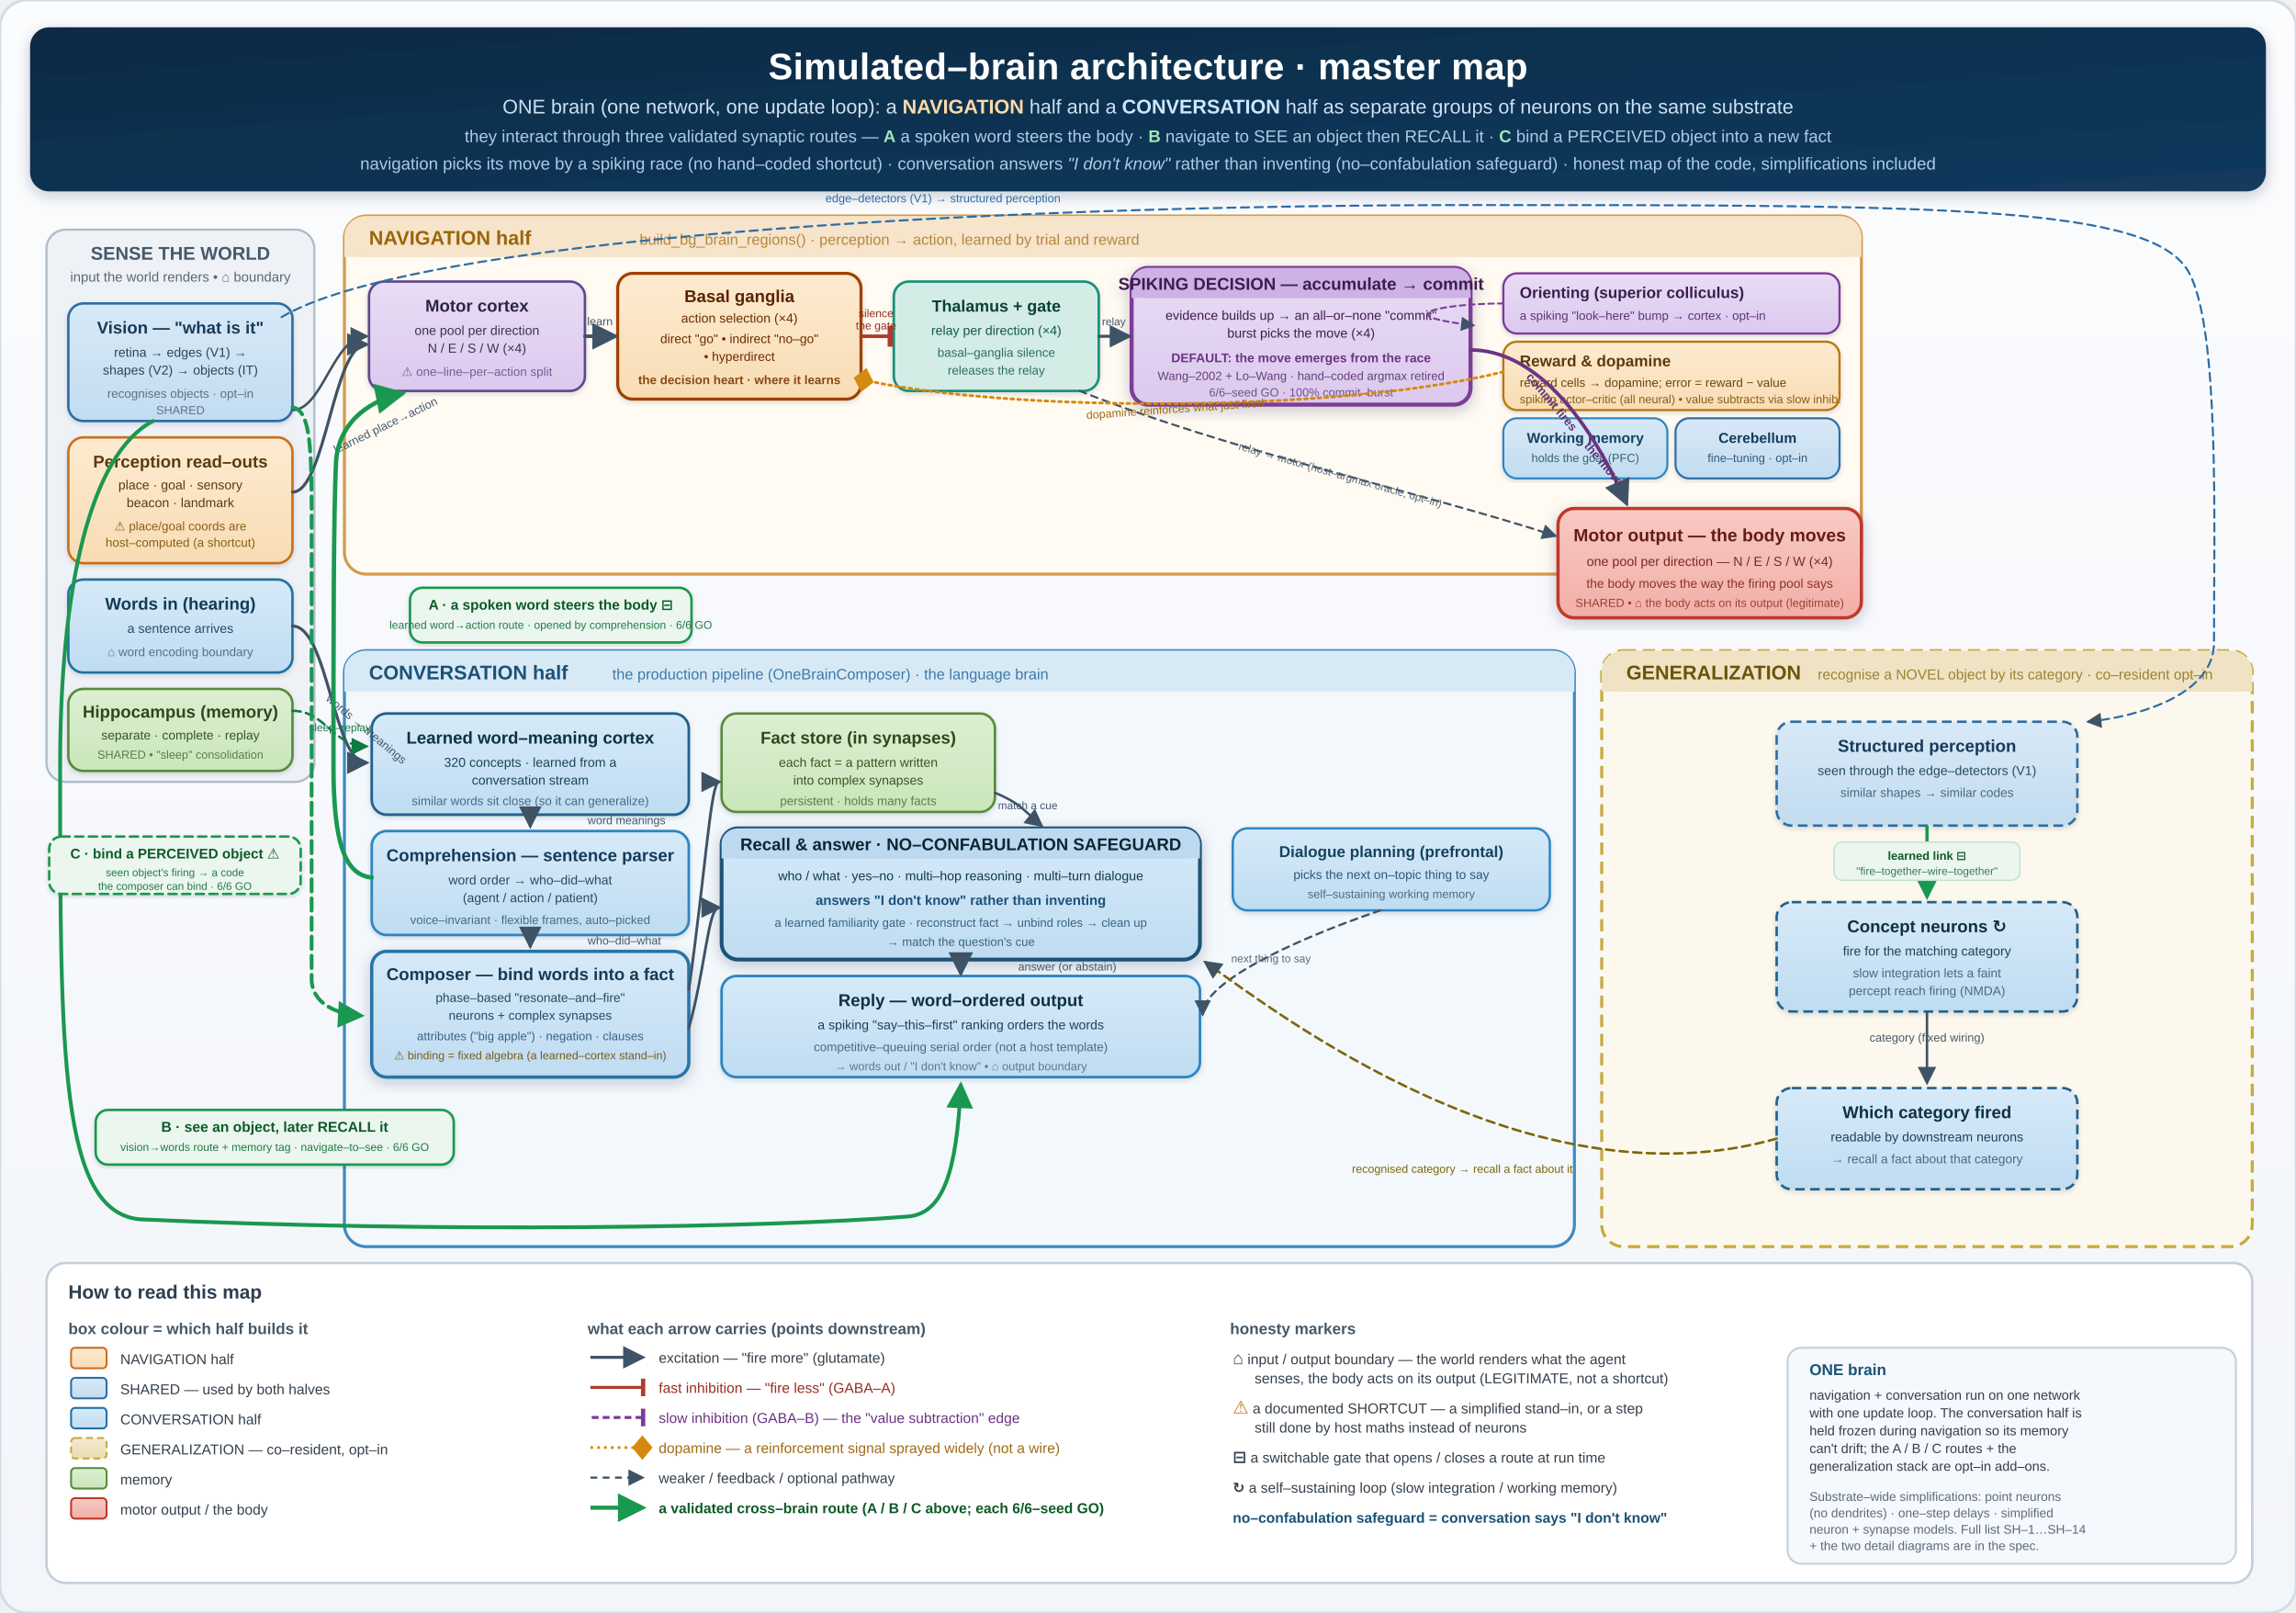
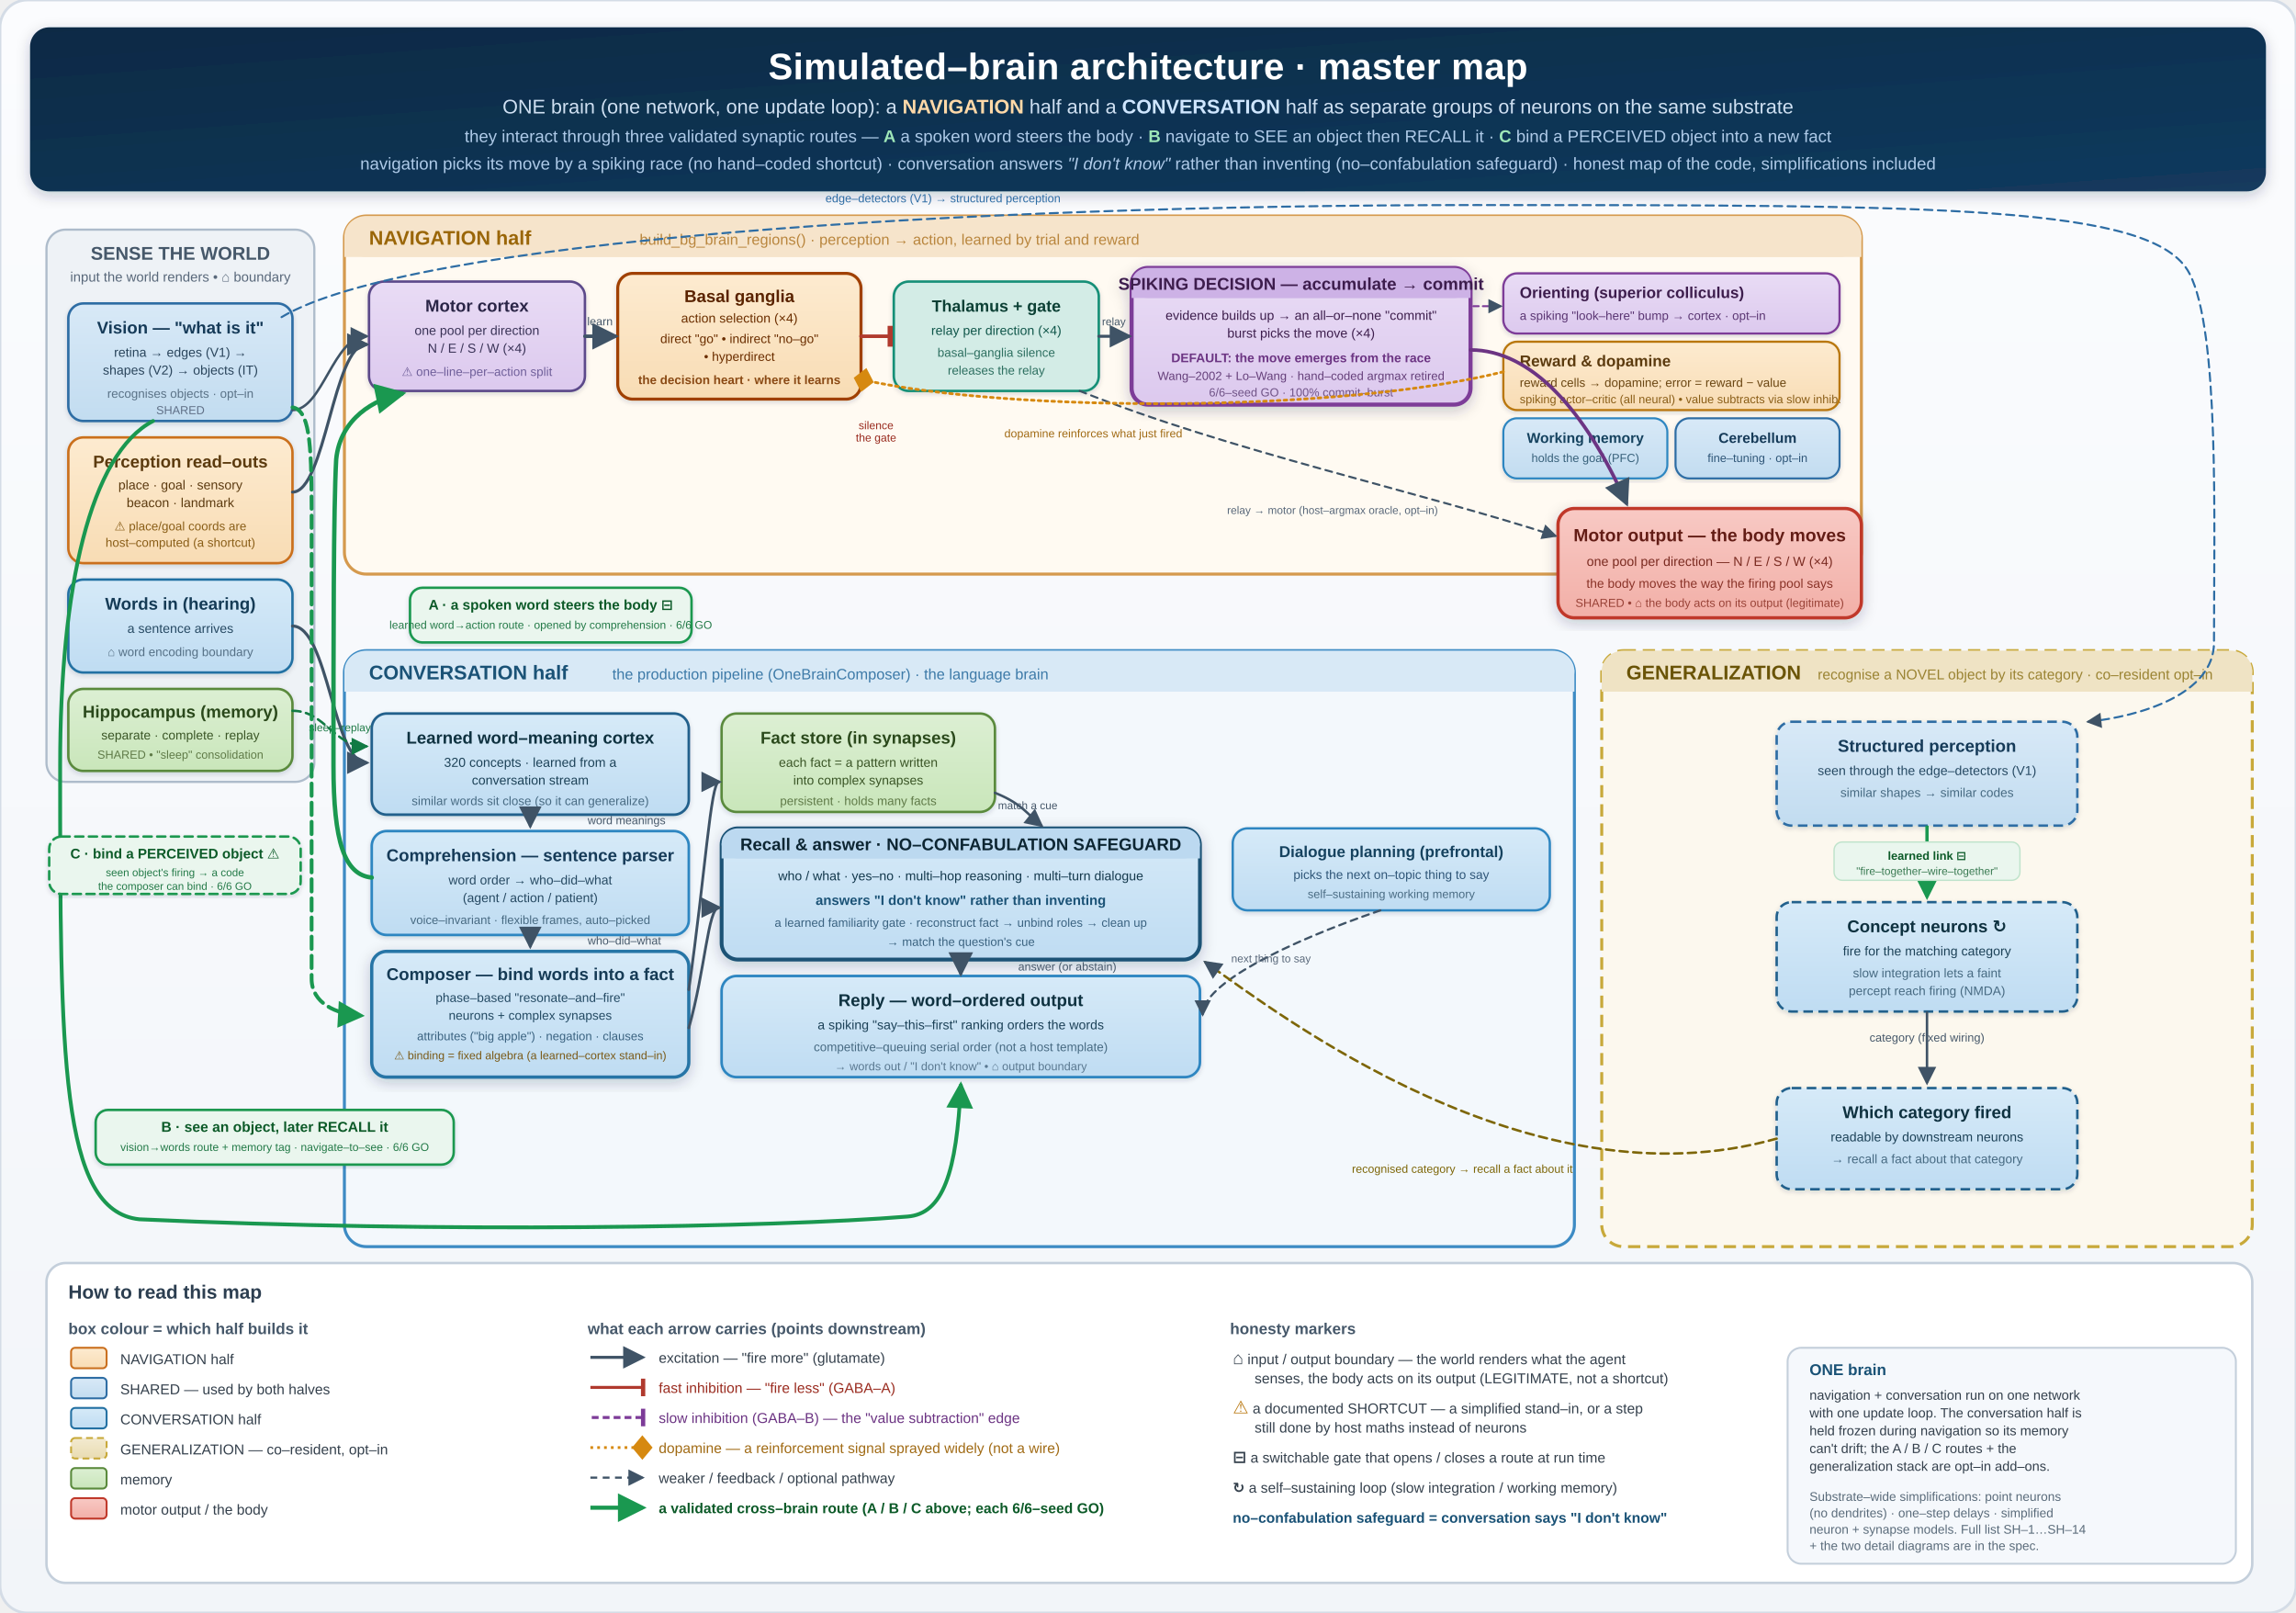
<svg xmlns="http://www.w3.org/2000/svg" viewBox="0 0 1680 1180" font-family="'Segoe UI','Helvetica Neue',Arial,sans-serif">
  <defs>
    <linearGradient id="gNav" x1="0" y1="0" x2="0" y2="1">
      <stop offset="0" stop-color="#fdebd0" />
      <stop offset="1" stop-color="#f8dcb4" />
    </linearGradient>
    <linearGradient id="gDec" x1="0" y1="0" x2="0" y2="1">
      <stop offset="0" stop-color="#e9dcf5" />
      <stop offset="1" stop-color="#dcc9ee" />
    </linearGradient>
    <linearGradient id="gMem" x1="0" y1="0" x2="0" y2="1">
      <stop offset="0" stop-color="#dcefd3" />
      <stop offset="1" stop-color="#c9e6ba" />
    </linearGradient>
    <linearGradient id="gPer" x1="0" y1="0" x2="0" y2="1">
      <stop offset="0" stop-color="#d8e9f7" />
      <stop offset="1" stop-color="#c2dcf0" />
    </linearGradient>
    <linearGradient id="gLang" x1="0" y1="0" x2="0" y2="1">
      <stop offset="0" stop-color="#d6eaf8" />
      <stop offset="1" stop-color="#bfdcf2" />
    </linearGradient>
    <linearGradient id="gMot" x1="0" y1="0" x2="0" y2="1">
      <stop offset="0" stop-color="#f8c9c4" />
      <stop offset="1" stop-color="#f2afa7" />
    </linearGradient>
    <linearGradient id="gGen" x1="0" y1="0" x2="0" y2="1">
      <stop offset="0" stop-color="#f3ead0" />
      <stop offset="1" stop-color="#e9dcb2" />
    </linearGradient>
    <linearGradient id="gHero" x1="0" y1="0" x2="1" y2="1">
      <stop offset="0" stop-color="#0b2a45" />
      <stop offset="1" stop-color="#123a5e" />
    </linearGradient>
    <linearGradient id="gPage" x1="0" y1="0" x2="0" y2="1">
      <stop offset="0" stop-color="#fbfcfe" />
      <stop offset="1" stop-color="#f2f5f9" />
    </linearGradient>
    <marker id="arrEx" viewBox="0 0 10 10" refX="8.5" refY="5" markerWidth="7.5" markerHeight="7.5" orient="auto">
      <path d="M0,0 L10,5 L0,10 z" fill="#3f5366" />
    </marker>
    <marker id="arrInh" viewBox="0 0 10 10" refX="1.5" refY="5" markerWidth="6.5" markerHeight="9" orient="auto">
      <rect x="0" y="0.5" width="2.2" height="9" fill="#b03a2e" />
    </marker>
    <marker id="arrSlow" viewBox="0 0 10 10" refX="1.5" refY="5" markerWidth="6.5" markerHeight="9" orient="auto">
      <rect x="0" y="0.5" width="2.2" height="9" fill="#7d3c98" />
    </marker>
    <marker id="arrDA" viewBox="0 0 12 12" refX="6" refY="6" markerWidth="9" markerHeight="9" orient="auto">
      <path d="M6,0 L11,6 L6,12 L1,6 z" fill="#d68910" />
    </marker>
    <marker id="arrX" viewBox="0 0 10 10" refX="8.5" refY="5" markerWidth="7" markerHeight="7" orient="auto">
      <path d="M0,0 L10,5 L0,10 z" fill="#1a9850" />
    </marker>
    <marker id="arrXr" viewBox="0 0 10 10" refX="8.5" refY="5" markerWidth="7" markerHeight="7" orient="auto">
      <path d="M0,0 L10,5 L0,10 z" fill="#117a44" />
    </marker>
    <filter id="soft" x="-8%" y="-8%" width="116%" height="116%">
      <feDropShadow dx="0" dy="1.4" stdDeviation="1.8" flood-color="#1a2a3a" flood-opacity="0.16" />
    </filter>
    <filter id="softLg" x="-12%" y="-12%" width="124%" height="124%">
      <feDropShadow dx="0" dy="3" stdDeviation="5" flood-color="#0b2240" flood-opacity="0.22" />
    </filter>
  </defs>
  <rect x="0" y="0" width="1680" height="1180" rx="20" fill="url(#gPage)" stroke="#d4dce6" stroke-width="2" />
  <g>
    <rect x="22" y="20" width="1636" height="120" rx="14" fill="url(#gHero)" filter="url(#softLg)" />
    <text x="840" y="58" text-anchor="middle" font-size="27" font-weight="700" fill="#ffffff" letter-spacing="0.2">Simulated–brain architecture · master map</text>
    <text x="840" y="83" text-anchor="middle" font-size="14.5" fill="#cfe0f2">ONE brain (one network, one update loop): a <tspan font-weight="700" fill="#ffd9a8">NAVIGATION</tspan> half and a <tspan font-weight="700" fill="#cfe6ff">CONVERSATION</tspan> half as separate groups of neurons on the same substrate</text>
    <text x="840" y="104" text-anchor="middle" font-size="12.5" fill="#aecae8">they interact through three validated synaptic routes — <tspan font-weight="700" fill="#9ee7b8">A</tspan> a spoken word steers the body · <tspan font-weight="700" fill="#9ee7b8">B</tspan> navigate to SEE an object then RECALL it · <tspan font-weight="700" fill="#9ee7b8">C</tspan> bind a PERCEIVED object into a new fact</text>
    <text x="840" y="124" text-anchor="middle" font-size="12.5" fill="#aecae8">navigation picks its move by a spiking race (no hand–coded shortcut) · conversation answers <tspan font-style="italic">"I don't know"</tspan> rather than inventing (no–confabulation safeguard) · honest map of the code, simplifications included</text>
  </g>
  <g>
    <rect x="34" y="168" width="196" height="404" rx="14" fill="#eef2f6" stroke="#aebccb" stroke-width="1.6" />
    <text x="132" y="190" text-anchor="middle" font-size="13.5" font-weight="700" fill="#46586a">SENSE THE WORLD</text>
    <text x="132" y="206" text-anchor="middle" font-size="10" fill="#59687a">input the world renders • ⌂ boundary</text>
    <g filter="url(#soft)">
      <rect x="50" y="222" width="164" height="86" rx="11" fill="url(#gPer)" stroke="#2e6da4" stroke-width="1.8" />
      <text x="132" y="244" text-anchor="middle" font-size="12.5" font-weight="700" fill="#163a59">Vision — "what is it"</text>
      <text x="132" y="261" text-anchor="middle" font-size="9.5" fill="#2a455c">retina → edges (V1) →</text>
      <text x="132" y="274" text-anchor="middle" font-size="9.5" fill="#2a455c">shapes (V2) → objects (IT)</text>
      <text x="132" y="291" text-anchor="middle" font-size="9" fill="#5a7287">recognises objects · opt–in</text>
      <text x="132" y="303" text-anchor="middle" font-size="8.5" fill="#5f6f86">SHARED</text>
    </g>
    <g filter="url(#soft)">
      <rect x="50" y="320" width="164" height="92" rx="11" fill="url(#gNav)" stroke="#ca6f1e" stroke-width="1.8" />
      <text x="132" y="342" text-anchor="middle" font-size="12.5" font-weight="700" fill="#5b3a10">Perception read–outs</text>
      <text x="132" y="358" text-anchor="middle" font-size="9.5" fill="#5b3a10">place · goal · sensory</text>
      <text x="132" y="371" text-anchor="middle" font-size="9.5" fill="#5b3a10">beacon · landmark</text>
      <text x="132" y="388" text-anchor="middle" font-size="9" fill="#8a5e18">⚠ place/goal coords are</text>
      <text x="132" y="400" text-anchor="middle" font-size="9" fill="#8a5e18">host–computed (a shortcut)</text>
    </g>
    <g filter="url(#soft)">
      <rect x="50" y="424" width="164" height="68" rx="11" fill="url(#gLang)" stroke="#2471a3" stroke-width="1.8" />
      <text x="132" y="446" text-anchor="middle" font-size="12.5" font-weight="700" fill="#123a55">Words in (hearing)</text>
      <text x="132" y="463" text-anchor="middle" font-size="9.5" fill="#274a63">a sentence arrives</text>
      <text x="132" y="480" text-anchor="middle" font-size="9" fill="#557086">⌂ word encoding boundary</text>
    </g>
    <g filter="url(#soft)">
      <rect x="50" y="504" width="164" height="60" rx="11" fill="url(#gMem)" stroke="#5a8a3c" stroke-width="1.8" />
      <text x="132" y="525" text-anchor="middle" font-size="12.5" font-weight="700" fill="#2c4a1c">Hippocampus (memory)</text>
      <text x="132" y="541" text-anchor="middle" font-size="9.3" fill="#3a5526">separate · complete · replay</text>
      <text x="132" y="555" text-anchor="middle" font-size="8.5" fill="#5f7a47">SHARED • "sleep" consolidation</text>
    </g>
  </g>
  <g>
    <rect x="252" y="158" width="1110" height="262" rx="16" fill="#fffaf2" stroke="#d59a4e" stroke-width="2.2" />
    <rect x="252" y="158" width="1110" height="30" rx="16" fill="#f6e4cb" />
    <rect x="252" y="172" width="1110" height="16" fill="#f6e4cb" />
    <text x="270" y="179" font-size="14.5" font-weight="700" fill="#9a6608">NAVIGATION half</text>
    <text x="468" y="179" font-size="11" fill="#b9863e">build_bg_brain_regions()  ·  perception → action, learned by trial and reward</text>
    <g filter="url(#soft)">
      <rect x="270" y="206" width="158" height="80" rx="11" fill="url(#gDec)" stroke="#5b4a8a" stroke-width="1.8" />
      <text x="349" y="228" text-anchor="middle" font-size="12.5" font-weight="700" fill="#2c2547">Motor cortex</text>
      <text x="349" y="245" text-anchor="middle" font-size="9.5" fill="#3a3357">one pool per direction</text>
      <text x="349" y="258" text-anchor="middle" font-size="9.5" fill="#3a3357">N / E / S / W  (×4)</text>
      <text x="349" y="275" text-anchor="middle" font-size="9" fill="#6f5f9a">⚠ one–line–per–action split</text>
    </g>
    <g filter="url(#soft)">
      <rect x="452" y="200" width="178" height="92" rx="11" fill="url(#gNav)" stroke="#a04000" stroke-width="2.2" />
      <text x="541" y="221" text-anchor="middle" font-size="12.5" font-weight="700" fill="#5a2400">Basal ganglia</text>
      <text x="541" y="236" text-anchor="middle" font-size="9.5" fill="#6b2e00">action selection (×4)</text>
      <text x="541" y="251" text-anchor="middle" font-size="9.3" fill="#6b2e00">direct "go" • indirect "no–go"</text>
      <text x="541" y="264" text-anchor="middle" font-size="9.3" fill="#6b2e00">• hyperdirect</text>
      <text x="541" y="281" text-anchor="middle" font-size="9" font-weight="700" fill="#8a4a14">the decision heart · where it learns</text>
    </g>
    <g filter="url(#soft)">
      <rect x="654" y="206" width="150" height="80" rx="11" fill="#d3ece6" stroke="#148f77" stroke-width="1.8" />
      <text x="729" y="228" text-anchor="middle" font-size="12" font-weight="700" fill="#0a4034">Thalamus + gate</text>
      <text x="729" y="245" text-anchor="middle" font-size="9.5" fill="#10564a">relay per direction (×4)</text>
      <text x="729" y="261" text-anchor="middle" font-size="9" fill="#2d6f60">basal–ganglia silence</text>
      <text x="729" y="274" text-anchor="middle" font-size="9" fill="#2d6f60">releases the relay</text>
    </g>
    <g filter="url(#softLg)">
      <rect x="828" y="196" width="248" height="100" rx="12" fill="url(#gDec)" stroke="#7d3c98" stroke-width="3" />
      <rect x="828" y="196" width="248" height="22" rx="12" fill="#cdb2e6" />
      <rect x="828" y="207" width="248" height="11" fill="#cdb2e6" />
      <text x="952" y="212" text-anchor="middle" font-size="12.5" font-weight="700" fill="#3e1f4d">SPIKING DECISION — accumulate → commit</text>
      <text x="952" y="234" text-anchor="middle" font-size="9.6" fill="#3e1f4d">evidence builds up → an all–or–none "commit"</text>
      <text x="952" y="247" text-anchor="middle" font-size="9.6" fill="#3e1f4d">burst picks the move  (×4)</text>
      <text x="952" y="265" text-anchor="middle" font-size="9.3" font-weight="700" fill="#6c3483">DEFAULT: the move emerges from the race</text>
      <text x="952" y="278" text-anchor="middle" font-size="8.8" fill="#653f7a">Wang–2002 + Lo–Wang · hand–coded argmax retired</text>
      <text x="952" y="290" text-anchor="middle" font-size="8.6" fill="#6f5286">6/6–seed GO · 100% commit–burst</text>
    </g>
    <g filter="url(#soft)">
      <rect x="1100" y="200" width="246" height="44" rx="10" fill="url(#gDec)" stroke="#7d3c98" stroke-width="1.6" />
      <text x="1112" y="218" font-size="11.5" font-weight="700" fill="#3e1f4d">Orienting (superior colliculus)</text>
      <text x="1112" y="234" font-size="9" fill="#5b3673">a spiking "look–here" bump → cortex · opt–in</text>
    </g>
    <g filter="url(#soft)">
      <rect x="1100" y="250" width="246" height="50" rx="10" fill="url(#gNav)" stroke="#b9770e" stroke-width="1.6" />
      <text x="1112" y="268" font-size="11.5" font-weight="700" fill="#5b3a10">Reward &amp; dopamine</text>
      <text x="1112" y="283" font-size="9" fill="#6b4612">reward cells → dopamine; error = reward − value</text>
      <text x="1112" y="295" font-size="8.6" fill="#8a5e18">spiking actor–critic (all neural) • value subtracts via slow inhib.</text>
    </g>
    <g filter="url(#soft)">
      <rect x="1100" y="306" width="120" height="44" rx="10" fill="url(#gPer)" stroke="#2e86c1" stroke-width="1.5" />
      <text x="1160" y="324" text-anchor="middle" font-size="10.5" font-weight="700" fill="#16435f">Working memory</text>
      <text x="1160" y="338" text-anchor="middle" font-size="8.6" fill="#37607a">holds the goal (PFC)</text>
    </g>
    <g filter="url(#soft)">
      <rect x="1226" y="306" width="120" height="44" rx="10" fill="url(#gPer)" stroke="#2e6da4" stroke-width="1.5" />
      <text x="1286" y="324" text-anchor="middle" font-size="10.5" font-weight="700" fill="#163a59">Cerebellum</text>
      <text x="1286" y="338" text-anchor="middle" font-size="8.6" fill="#2e5577">fine–tuning · opt–in</text>
    </g>
  </g>
  <g filter="url(#softLg)">
    <rect x="1140" y="372" width="222" height="80" rx="12" fill="url(#gMot)" stroke="#c0392b" stroke-width="2.4" />
    <text x="1251" y="396" text-anchor="middle" font-size="13" font-weight="700" fill="#641e16">Motor output — the body moves</text>
    <text x="1251" y="414" text-anchor="middle" font-size="9.6" fill="#7a2a20">one pool per direction — N / E / S / W (×4)</text>
    <text x="1251" y="430" text-anchor="middle" font-size="9.3" fill="#8a3328">the body moves the way the firing pool says</text>
    <text x="1251" y="444" text-anchor="middle" font-size="8.6" fill="#9a4338">SHARED • ⌂ the body acts on its output (legitimate)</text>
  </g>
  <g>
    <rect x="252" y="476" width="900" height="436" rx="16" fill="#f3f8fc" stroke="#3d8bc4" stroke-width="2.2" />
    <rect x="252" y="476" width="900" height="30" rx="16" fill="#d8e9f6" />
    <rect x="252" y="490" width="900" height="16" fill="#d8e9f6" />
    <text x="270" y="497" font-size="14.5" font-weight="700" fill="#1a5276">CONVERSATION half</text>
    <text x="448" y="497" font-size="11" fill="#3d7aa8">the production pipeline (OneBrainComposer) · the language brain</text>
    <g filter="url(#soft)">
      <rect x="272" y="522" width="232" height="74" rx="11" fill="url(#gLang)" stroke="#21618c" stroke-width="1.9" />
      <text x="388" y="544" text-anchor="middle" font-size="12.5" font-weight="700" fill="#10303f">Learned word–meaning cortex</text>
      <text x="388" y="561" text-anchor="middle" font-size="9.5" fill="#1d4258">320 concepts · learned from a</text>
      <text x="388" y="574" text-anchor="middle" font-size="9.5" fill="#1d4258">conversation stream</text>
      <text x="388" y="589" text-anchor="middle" font-size="9" fill="#476a82">similar words sit close (so it can generalize)</text>
    </g>
    <g filter="url(#soft)">
      <rect x="272" y="608" width="232" height="76" rx="11" fill="url(#gLang)" stroke="#2e86c1" stroke-width="1.9" />
      <text x="388" y="630" text-anchor="middle" font-size="12.5" font-weight="700" fill="#163a59">Comprehension — sentence parser</text>
      <text x="388" y="647" text-anchor="middle" font-size="9.4" fill="#274a63">word order → who–did–what</text>
      <text x="388" y="660" text-anchor="middle" font-size="9.4" fill="#274a63">(agent / action / patient)</text>
      <text x="388" y="676" text-anchor="middle" font-size="8.8" fill="#476a82">voice–invariant · flexible frames, auto–picked</text>
    </g>
    <g filter="url(#softLg)">
      <rect x="272" y="696" width="232" height="92" rx="11" fill="url(#gLang)" stroke="#2874a6" stroke-width="2.4" />
      <text x="388" y="717" text-anchor="middle" font-size="12.5" font-weight="700" fill="#143a54">Composer — bind words into a fact</text>
      <text x="388" y="733" text-anchor="middle" font-size="9.2" fill="#244a63">phase–based "resonate–and–fire"</text>
      <text x="388" y="746" text-anchor="middle" font-size="9.2" fill="#244a63">neurons + complex synapses</text>
      <text x="388" y="761" text-anchor="middle" font-size="8.8" fill="#3a6280">attributes ("big apple") · negation · clauses</text>
      <text x="388" y="775" text-anchor="middle" font-size="8.4" fill="#7a5a18">⚠ binding = fixed algebra (a learned–cortex stand–in)</text>
    </g>
    <g filter="url(#soft)">
      <rect x="528" y="522" width="200" height="72" rx="11" fill="url(#gMem)" stroke="#5a8a3c" stroke-width="1.8" />
      <text x="628" y="544" text-anchor="middle" font-size="12.5" font-weight="700" fill="#2c4a1c">Fact store (in synapses)</text>
      <text x="628" y="561" text-anchor="middle" font-size="9.4" fill="#3a5526">each fact = a pattern written</text>
      <text x="628" y="574" text-anchor="middle" font-size="9.4" fill="#3a5526">into complex synapses</text>
      <text x="628" y="589" text-anchor="middle" font-size="9" fill="#5f7a47">persistent · holds many facts</text>
    </g>
    <g filter="url(#softLg)">
      <rect x="528" y="606" width="350" height="96" rx="12" fill="url(#gLang)" stroke="#1a5276" stroke-width="2.8" />
      <rect x="528" y="606" width="350" height="22" rx="12" fill="#bcd9f0" />
      <rect x="528" y="617" width="350" height="11" fill="#bcd9f0" />
      <text x="703" y="622" text-anchor="middle" font-size="12.5" font-weight="700" fill="#0c2533">Recall &amp; answer · NO–CONFABULATION SAFEGUARD</text>
      <text x="703" y="644" text-anchor="middle" font-size="9.5" fill="#13384c">who / what · yes–no · multi–hop reasoning · multi–turn dialogue</text>
      <text x="703" y="662" text-anchor="middle" font-size="10" font-weight="700" fill="#1a5276">answers "I don't know" rather than inventing</text>
      <text x="703" y="678" text-anchor="middle" font-size="8.8" fill="#3a6280">a learned familiarity gate · reconstruct fact → unbind roles → clean up</text>
      <text x="703" y="692" text-anchor="middle" font-size="8.8" fill="#3a6280">→ match the question's cue</text>
    </g>
    <g filter="url(#soft)">
      <rect x="902" y="606" width="232" height="60" rx="11" fill="url(#gLang)" stroke="#2e86c1" stroke-width="1.7" />
      <text x="1018" y="627" text-anchor="middle" font-size="11.5" font-weight="700" fill="#16435f">Dialogue planning (prefrontal)</text>
      <text x="1018" y="643" text-anchor="middle" font-size="9.2" fill="#2e5577">picks the next on–topic thing to say</text>
      <text x="1018" y="657" text-anchor="middle" font-size="8.6" fill="#4a6c84">self–sustaining working memory</text>
    </g>
    <g filter="url(#soft)">
      <rect x="528" y="714" width="350" height="74" rx="11" fill="url(#gLang)" stroke="#2e86c1" stroke-width="1.9" />
      <text x="703" y="736" text-anchor="middle" font-size="12.5" font-weight="700" fill="#10303f">Reply — word–ordered output</text>
      <text x="703" y="753" text-anchor="middle" font-size="9.5" fill="#1d4258">a spiking "say–this–first" ranking orders the words</text>
      <text x="703" y="769" text-anchor="middle" font-size="9" fill="#476a82">competitive–queuing serial order (not a host template)</text>
      <text x="703" y="783" text-anchor="middle" font-size="8.6" fill="#5a7890">→ words out / "I don't know" • ⌂ output boundary</text>
    </g>
  </g>
  <g>
    <rect x="1172" y="476" width="476" height="436" rx="16" fill="#fcf8ee" stroke="#c8a93a" stroke-width="2.2" stroke-dasharray="9 5" />
    <rect x="1172" y="476" width="476" height="30" rx="16" fill="#efe3c4" />
    <rect x="1172" y="490" width="476" height="16" fill="#efe3c4" />
    <text x="1190" y="497" font-size="14.5" font-weight="700" fill="#6a5407">GENERALIZATION</text>
    <text x="1330" y="497" font-size="10.5" fill="#9a8332">recognise a NOVEL object by its category · co–resident opt–in</text>
    <g filter="url(#soft)">
      <rect x="1300" y="528" width="220" height="76" rx="11" fill="url(#gPer)" stroke="#2e6da4" stroke-width="1.8" stroke-dasharray="7 4" />
      <text x="1410" y="550" text-anchor="middle" font-size="12.5" font-weight="700" fill="#163a59">Structured perception</text>
      <text x="1410" y="567" text-anchor="middle" font-size="9.5" fill="#274a63">seen through the edge–detectors (V1)</text>
      <text x="1410" y="583" text-anchor="middle" font-size="9.2" fill="#476a82">similar shapes → similar codes</text>
    </g>
    <g filter="url(#soft)">
      <rect x="1300" y="660" width="220" height="80" rx="11" fill="url(#gLang)" stroke="#21618c" stroke-width="1.8" stroke-dasharray="7 4" />
      <text x="1410" y="682" text-anchor="middle" font-size="12.5" font-weight="700" fill="#10303f">Concept neurons  ↻</text>
      <text x="1410" y="699" text-anchor="middle" font-size="9.5" fill="#1d4258">fire for the matching category</text>
      <text x="1410" y="715" text-anchor="middle" font-size="9.2" fill="#476a82">slow integration lets a faint</text>
      <text x="1410" y="728" text-anchor="middle" font-size="9.2" fill="#476a82">percept reach firing (NMDA)</text>
    </g>
    <g filter="url(#soft)">
      <rect x="1300" y="796" width="220" height="74" rx="11" fill="url(#gLang)" stroke="#21618c" stroke-width="1.8" stroke-dasharray="7 4" />
      <text x="1410" y="818" text-anchor="middle" font-size="12.5" font-weight="700" fill="#10303f">Which category fired</text>
      <text x="1410" y="835" text-anchor="middle" font-size="9.5" fill="#1d4258">readable by downstream neurons</text>
      <text x="1410" y="851" text-anchor="middle" font-size="9.2" fill="#476a82">→ recall a fact about that category</text>
    </g>
    <path d="M1410,604 L1410,656" fill="none" stroke="#1a9850" stroke-width="2.4" marker-end="url(#arrX)" />
    <rect x="1342" y="616" width="136" height="28" rx="6" fill="#eaf6ee" stroke="#bfe3cb" stroke-width="1" />
    <text x="1410" y="629" text-anchor="middle" font-size="8.6" font-weight="700" fill="#0c5a28">learned link ⊟</text>
    <text x="1410" y="640" text-anchor="middle" font-size="8" fill="#3a7a52">"fire–together–wire–together"</text>
    <path d="M1410,740 L1410,792" fill="none" stroke="#3f5366" stroke-width="1.8" marker-end="url(#arrEx)" />
    <text x="1410" y="762" text-anchor="middle" font-size="8.6" fill="#46586a">category (fixed wiring)</text>
  </g>
  <g fill="none" stroke-linecap="round">
    <path d="M214,300 C236,300 244,246 268,246" stroke="#3f5366" stroke-width="1.8" marker-end="url(#arrEx)" />
    <path d="M214,360 C238,360 244,252 268,252" stroke="#3f5366" stroke-width="2.2" marker-end="url(#arrEx)" />
-     <text x="246" y="332" font-size="8.6" fill="#46586a" transform="rotate(-26 246 332)">learned place→action</text>
    <path d="M214,458 C240,458 244,558 268,558" stroke="#3f5366" stroke-width="2.2" marker-end="url(#arrEx)" />
-     <text x="238" y="512" font-size="8.6" fill="#46586a" transform="rotate(40 238 512)">words → meanings</text>
    <path d="M428,246 L450,246" stroke="#3f5366" stroke-width="2.6" marker-end="url(#arrEx)" />
    <text x="439" y="238" text-anchor="middle" font-size="8.4" fill="#46586a">learn</text>
    <path d="M630,246 L652,246" stroke="#b03a2e" stroke-width="2.6" marker-end="url(#arrInh)" />
-     <text x="641" y="232" text-anchor="middle" font-size="8.2" fill="#9a2c20">silence</text>
-     <text x="641" y="241" text-anchor="middle" font-size="8.2" fill="#9a2c20">the gate</text>
+     <text x="641" y="314" text-anchor="middle" font-size="8.2" fill="#9a2c20">silence</text>
+     <text x="641" y="323" text-anchor="middle" font-size="8.2" fill="#9a2c20">the gate</text>
    <path d="M804,246 L826,246" stroke="#3f5366" stroke-width="2.2" marker-end="url(#arrEx)" />
    <text x="815" y="238" text-anchor="middle" font-size="8" fill="#46586a">relay</text>
    <path d="M1076,256 C1120,256 1160,300 1190,368" stroke="#6c3483" stroke-width="2.6" marker-end="url(#arrEx)" />
-     <text x="1150" y="316" text-anchor="middle" font-size="8.8" font-weight="700" fill="#5b3673" transform="rotate(50 1150 316)">commit fires → the move</text>
    <path d="M790,286 C900,330 1040,360 1138,392" stroke="#3f5366" stroke-width="1.5" stroke-dasharray="5 4" marker-end="url(#arrEx)" />
-     <text x="980" y="350" text-anchor="middle" font-size="8" fill="#59687a" transform="rotate(16 980 350)">relay → motor (host–argmax oracle, opt–in)</text>
-     <path d="M1100,222 C1060,222 1010,230 1078,238" stroke="#7d3c98" stroke-width="1.4" stroke-dasharray="4 3" marker-end="url(#arrEx)" />
+     <text x="975" y="376" text-anchor="middle" font-size="8" fill="#59687a">relay → motor (host–argmax oracle, opt–in)</text>
+     <path d="M1078,224 L1098,224" stroke="#7d3c98" stroke-width="1.4" stroke-dasharray="4 3" marker-end="url(#arrEx)" />
    <path d="M1100,272 C980,302 740,302 632,278" stroke="#d68910" stroke-width="2" stroke-dasharray="2 3" marker-end="url(#arrDA)" />
-     <text x="860" y="302" text-anchor="middle" font-size="8.4" fill="#a06a14" transform="rotate(-4 860 302)">dopamine reinforces what just fired</text>
+     <text x="800" y="320" text-anchor="middle" font-size="8.4" fill="#a06a14">dopamine reinforces what just fired</text>
    <path d="M388,596 L388,604" stroke="#3f5366" stroke-width="2.2" marker-end="url(#arrEx)" />
    <text x="430" y="603" font-size="8.4" fill="#46586a">word meanings</text>
    <path d="M388,684 L388,692" stroke="#3f5366" stroke-width="2.2" marker-end="url(#arrEx)" />
    <text x="430" y="691" font-size="8.4" fill="#46586a">who–did–what</text>
    <path d="M504,724 C516,640 520,572 526,572" stroke="#3f5366" stroke-width="2" marker-end="url(#arrEx)" />
    <path d="M504,752 C516,710 518,664 526,664" stroke="#3f5366" stroke-width="2" marker-end="url(#arrEx)" />
    <path d="M728,580 C748,588 752,596 762,604" stroke="#3f5366" stroke-width="1.8" marker-end="url(#arrEx)" />
    <text x="752" y="592" text-anchor="middle" font-size="8" fill="#46586a">match a cue</text>
    <path d="M703,702 L703,712" stroke="#3f5366" stroke-width="2.4" marker-end="url(#arrEx)" />
    <text x="745" y="710" font-size="8.4" fill="#46586a">answer (or abstain)</text>
    <path d="M1010,666 C940,690 880,720 880,742" stroke="#3f5366" stroke-width="1.6" stroke-dasharray="5 4" marker-end="url(#arrEx)" />
    <text x="930" y="704" text-anchor="middle" font-size="8" fill="#59687a">next thing to say</text>
    <path d="M214,520 C238,520 244,546 268,546" stroke="#117a44" stroke-width="1.8" stroke-dasharray="6 4" marker-end="url(#arrXr)" />
    <text x="226" y="535" font-size="8" fill="#1e7a46">sleep–replay</text>
  </g>
  <g fill="none" stroke-linecap="round">
    <path d="M272,642 C252,640 244,616 244,560 C244,470 244,372 246,336 C249,306 274,292 294,288" stroke="#1a9850" stroke-width="3.2" marker-end="url(#arrX)" />
    <path d="M214,298 C226,300 228,322 228,372 C228,520 228,672 228,716 C228,734 246,742 264,743" stroke="#1a9850" stroke-width="2.8" stroke-dasharray="9 5" marker-end="url(#arrX)" />
    <path d="M112,308 C66,332 44,430 44,560 C44,772 44,886 102,892 C320,902 566,898 664,890 C690,888 700,858 703,794" stroke="#1a9850" stroke-width="2.8" marker-end="url(#arrX)" />
    <g>
      <rect x="300" y="430" width="206" height="40" rx="9" fill="#eaf6ee" stroke="#1a9850" stroke-width="1.8" filter="url(#soft)" />
      <text x="403" y="446" text-anchor="middle" font-size="10.3" font-weight="700" fill="#0c5a28">A · a spoken word steers the body ⊟</text>
      <text x="403" y="460" text-anchor="middle" font-size="8.2" fill="#247a48">learned word→action route · opened by comprehension · 6/6 GO</text>
    </g>
    <g>
      <rect x="36" y="612" width="184" height="42" rx="9" fill="#eaf6ee" stroke="#1a9850" stroke-width="1.8" stroke-dasharray="6 4" filter="url(#soft)" />
      <text x="128" y="628" text-anchor="middle" font-size="10.2" font-weight="700" fill="#0c5a28">C · bind a PERCEIVED object ⚠</text>
      <text x="128" y="641" text-anchor="middle" font-size="7.9" fill="#247a48">seen object's firing → a code</text>
      <text x="128" y="651" text-anchor="middle" font-size="7.9" fill="#247a48">the composer can bind · 6/6 GO</text>
    </g>
    <g>
      <rect x="70" y="812" width="262" height="40" rx="9" fill="#eaf6ee" stroke="#1a9850" stroke-width="1.8" filter="url(#soft)" />
      <text x="201" y="828" text-anchor="middle" font-size="10.5" font-weight="700" fill="#0c5a28">B · see an object, later RECALL it</text>
      <text x="201" y="842" text-anchor="middle" font-size="8.2" fill="#247a48">vision→words route + memory tag · navigate–to–see · 6/6 GO</text>
    </g>
    <path d="M206,232 C300,176 700,150 1080,150 C1420,150 1576,150 1602,200 C1624,242 1620,380 1620,470 C1620,508 1566,524 1528,528" stroke="#2e6da4" stroke-width="1.5" stroke-dasharray="6 4" marker-end="url(#arrEx)" />
    <text x="690" y="148" text-anchor="middle" font-size="8.6" fill="#2e6da4">edge–detectors (V1) → structured perception</text>
    <path d="M1300,833 C1120,884 936,742 882,704" stroke="#7d6608" stroke-width="1.8" stroke-dasharray="6 4" marker-end="url(#arrEx)" />
    <text x="1070" y="858" text-anchor="middle" font-size="8.4" fill="#7d6608">recognised category → recall a fact about it</text>
  </g>
  <g>
    <rect x="34" y="924" width="1614" height="234" rx="14" fill="#ffffff" stroke="#c4cfdb" stroke-width="1.8" />
    <text x="50" y="950" font-size="14" font-weight="700" fill="#2c3e50">How to read this map</text>
    <text x="50" y="976" font-size="11.5" font-weight="700" fill="#46586a">box colour = which half builds it</text>
    <g font-size="10.5" fill="#34404c">
      <rect x="52" y="986" width="26" height="15" rx="3" fill="url(#gNav)" stroke="#ca6f1e" stroke-width="1.4" />
      <text x="88" y="998">NAVIGATION half</text>
      <rect x="52" y="1008" width="26" height="15" rx="3" fill="url(#gPer)" stroke="#2e6da4" stroke-width="1.4" />
      <text x="88" y="1020">SHARED — used by both halves</text>
      <rect x="52" y="1030" width="26" height="15" rx="3" fill="url(#gLang)" stroke="#2471a3" stroke-width="1.4" />
      <text x="88" y="1042">CONVERSATION half</text>
      <rect x="52" y="1052" width="26" height="15" rx="3" fill="url(#gGen)" stroke="#c8a93a" stroke-width="1.4" stroke-dasharray="5 3" />
      <text x="88" y="1064">GENERALIZATION — co–resident, opt–in</text>
      <rect x="52" y="1074" width="26" height="15" rx="3" fill="url(#gMem)" stroke="#5a8a3c" stroke-width="1.4" />
      <text x="88" y="1086">memory</text>
      <rect x="52" y="1096" width="26" height="15" rx="3" fill="url(#gMot)" stroke="#c0392b" stroke-width="1.4" />
      <text x="88" y="1108">motor output / the body</text>
    </g>
    <text x="430" y="976" font-size="11.5" font-weight="700" fill="#46586a">what each arrow carries (points downstream)</text>
    <g font-size="10.5" fill="#34404c">
      <line x1="432" y1="993" x2="470" y2="993" stroke="#3f5366" stroke-width="2.2" marker-end="url(#arrEx)" />
      <text x="482" y="997">excitation — "fire more" (glutamate)</text>
      <line x1="470" y1="1015" x2="432" y2="1015" stroke="#b03a2e" stroke-width="2.2" marker-start="url(#arrInh)" />
      <text x="482" y="1019" fill="#9a2c20">fast inhibition — "fire less" (GABA–A)</text>
      <line x1="470" y1="1037" x2="432" y2="1037" stroke="#7d3c98" stroke-width="2.2" stroke-dasharray="5 3" marker-start="url(#arrSlow)" />
      <text x="482" y="1041" fill="#6c3483">slow inhibition (GABA–B) — the "value subtraction" edge</text>
      <line x1="432" y1="1059" x2="470" y2="1059" stroke="#d68910" stroke-width="2" stroke-dasharray="2 3" marker-end="url(#arrDA)" />
      <text x="482" y="1063" fill="#a06a14">dopamine — a reinforcement signal sprayed widely (not a wire)</text>
      <line x1="432" y1="1081" x2="470" y2="1081" stroke="#3f5366" stroke-width="1.6" stroke-dasharray="5 4" marker-end="url(#arrEx)" />
      <text x="482" y="1085">weaker / feedback / optional pathway</text>
      <line x1="432" y1="1103" x2="470" y2="1103" stroke="#1a9850" stroke-width="3" marker-end="url(#arrX)" />
      <text x="482" y="1107" fill="#0c5a28" font-weight="700">a validated cross–brain route (A / B / C above; each 6/6–seed GO)</text>
    </g>
    <text x="900" y="976" font-size="11.5" font-weight="700" fill="#46586a">honesty markers</text>
    <g font-size="10.5" fill="#34404c">
      <text x="902" y="998">
        <tspan font-size="13">⌂</tspan>  input / output boundary — the world renders what the agent</text>
      <text x="918" y="1012">senses, the body acts on its output (LEGITIMATE, not a shortcut)</text>
      <text x="902" y="1034">
        <tspan font-size="13" fill="#b9770e" font-weight="700">⚠</tspan>  a documented SHORTCUT — a simplified stand–in, or a step</text>
      <text x="918" y="1048">still done by host maths instead of neurons</text>
      <text x="902" y="1070">
        <tspan font-size="12" font-weight="700">⊟</tspan>  a switchable gate that opens / closes a route at run time</text>
      <text x="902" y="1092">
        <tspan font-weight="700">↻</tspan>  a self–sustaining loop (slow integration / working memory)</text>
      <text x="902" y="1114" font-weight="700" fill="#1a5276">no–confabulation safeguard = conversation says "I don't know"</text>
    </g>
    <g>
      <rect x="1308" y="986" width="328" height="158" rx="10" fill="#f5f8fc" stroke="#c4cfdb" stroke-width="1.4" />
      <text x="1324" y="1006" font-size="11.5" font-weight="700" fill="#1a5276">ONE brain</text>
      <text x="1324" y="1024" font-size="9.8" fill="#34404c">navigation + conversation run on one network</text>
      <text x="1324" y="1037" font-size="9.8" fill="#34404c">with one update loop. The conversation half is</text>
      <text x="1324" y="1050" font-size="9.8" fill="#34404c">held frozen during navigation so its memory</text>
      <text x="1324" y="1063" font-size="9.8" fill="#34404c">can't drift; the A / B / C routes + the</text>
      <text x="1324" y="1076" font-size="9.8" fill="#34404c">generalization stack are opt–in add–ons.</text>
      <text x="1324" y="1098" font-size="9.2" fill="#5a6b7a">Substrate–wide simplifications: point neurons</text>
      <text x="1324" y="1110" font-size="9.2" fill="#5a6b7a">(no dendrites) · one–step delays · simplified</text>
      <text x="1324" y="1122" font-size="9.2" fill="#5a6b7a">neuron + synapse models. Full list SH–1…SH–14</text>
      <text x="1324" y="1134" font-size="9.2" fill="#5a6b7a">+ the two detail diagrams are in the spec.</text>
    </g>
  </g>
</svg>
